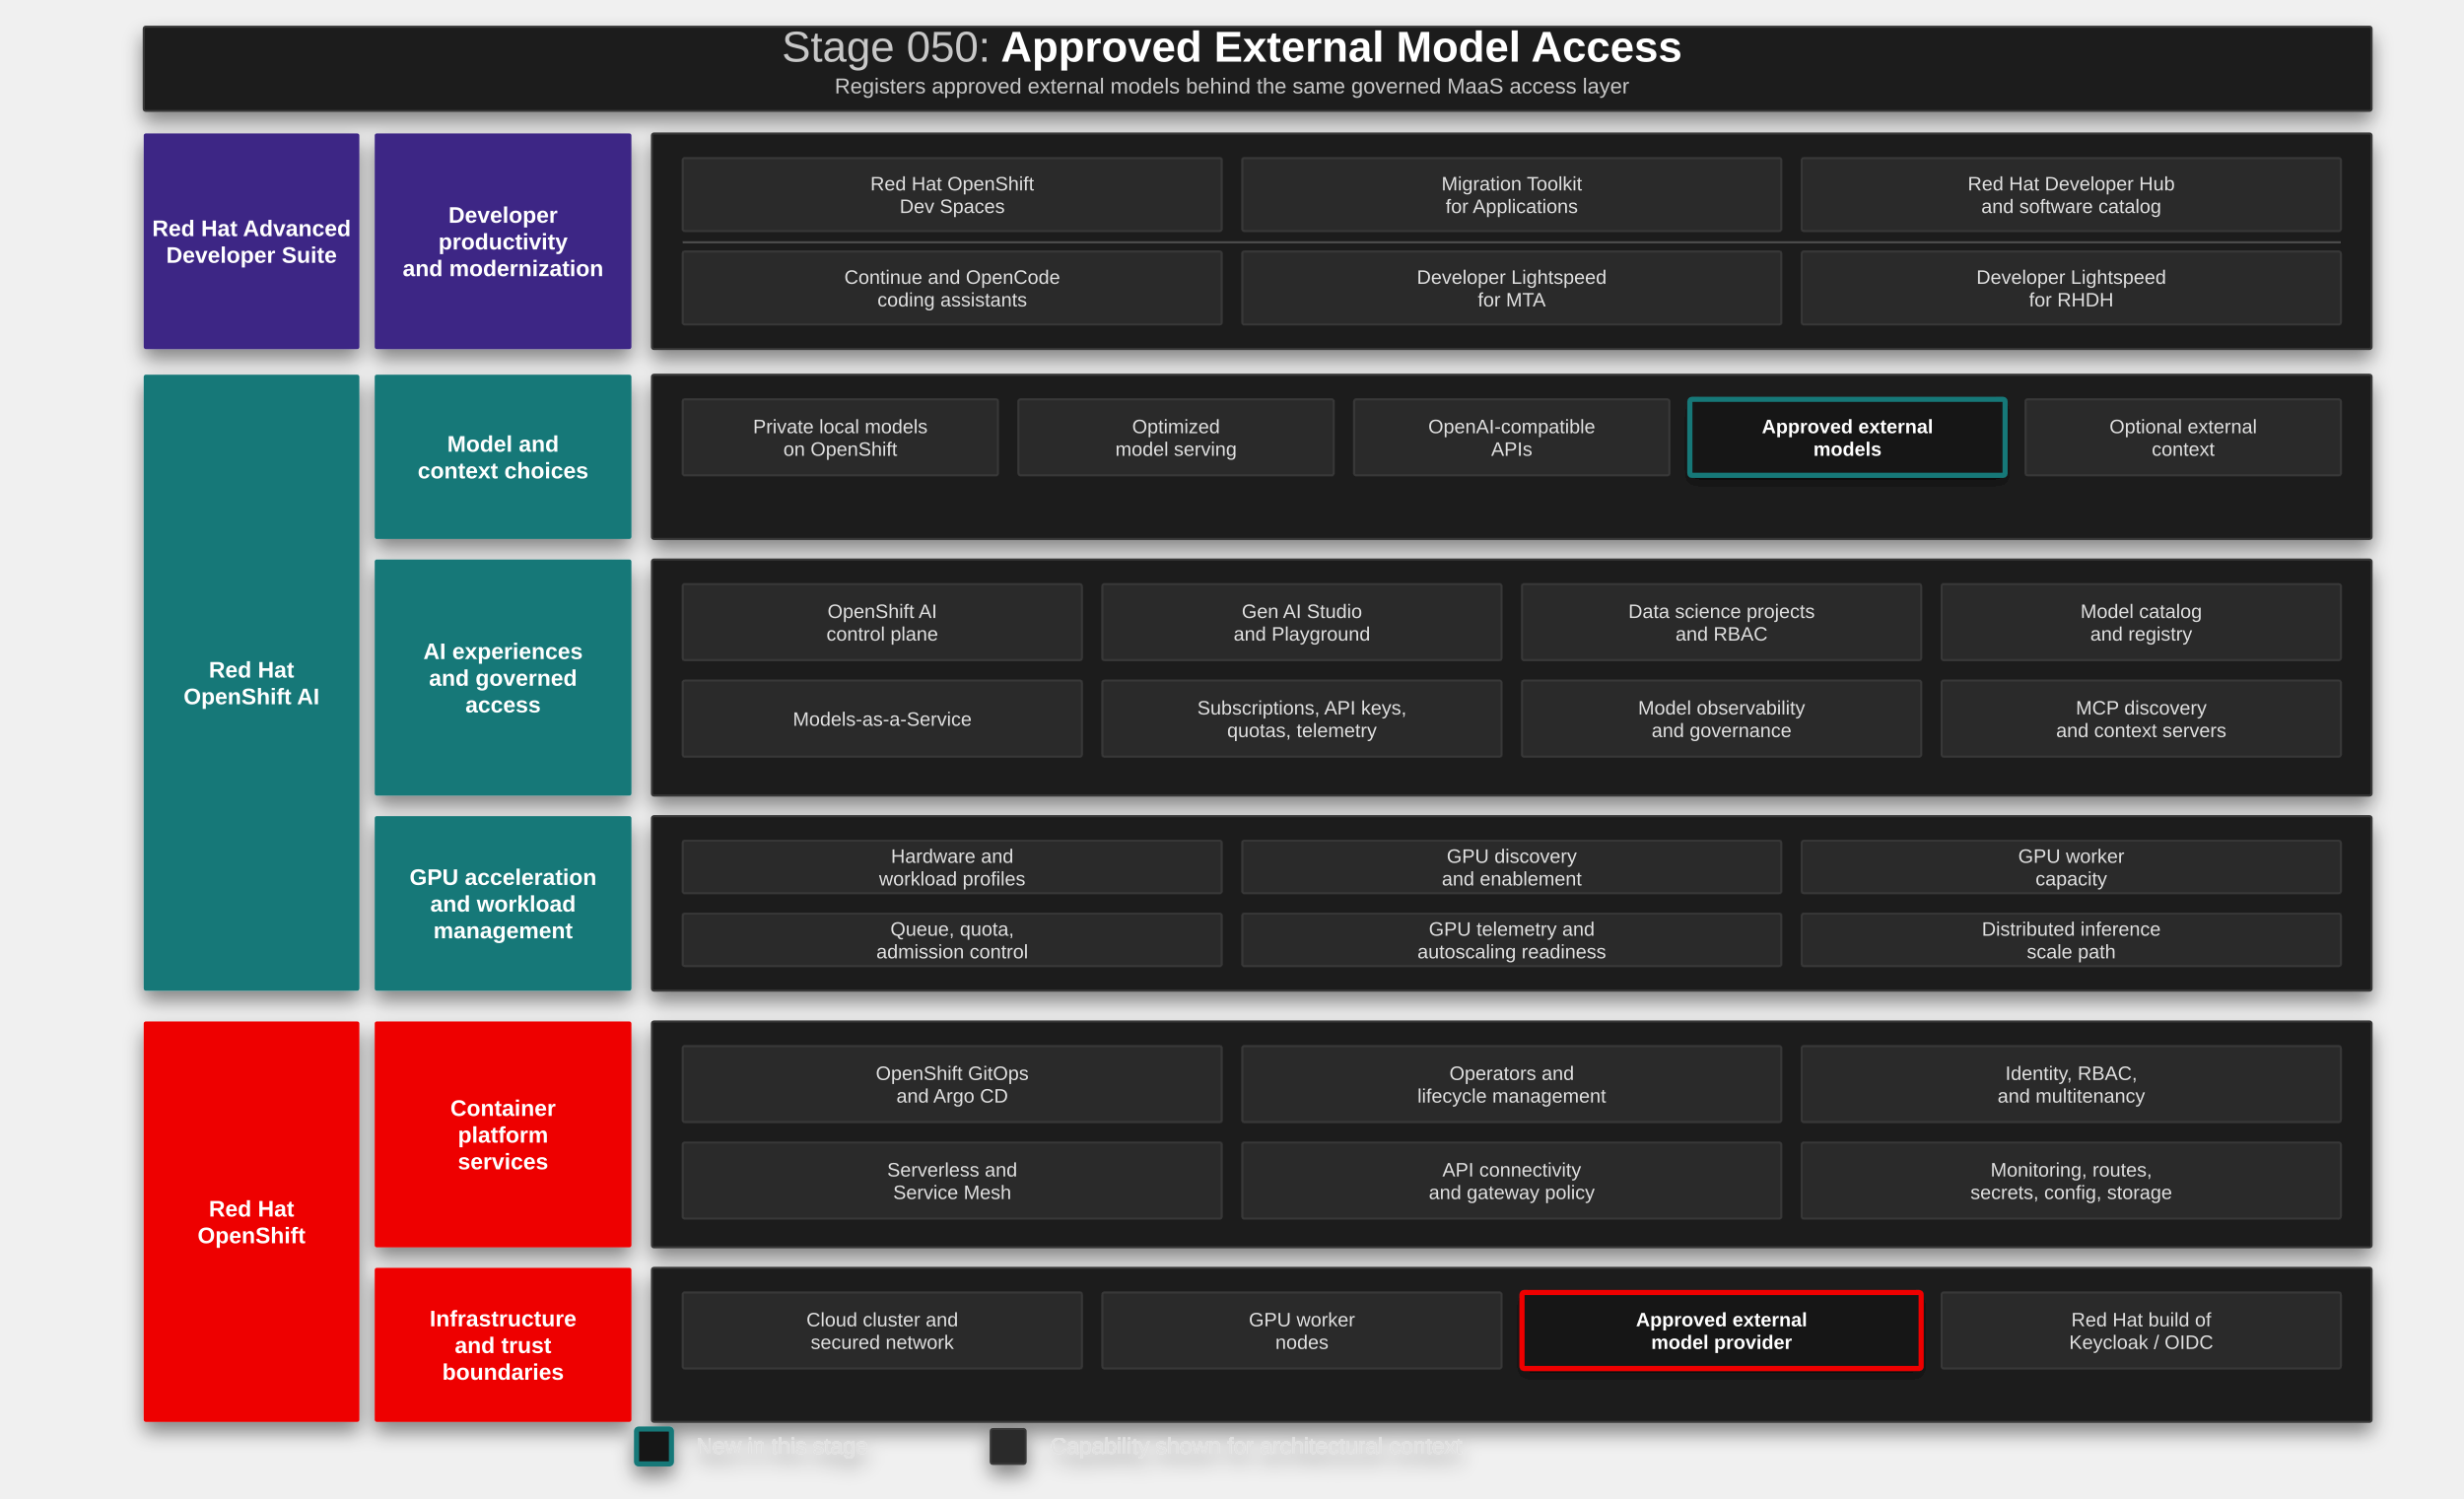
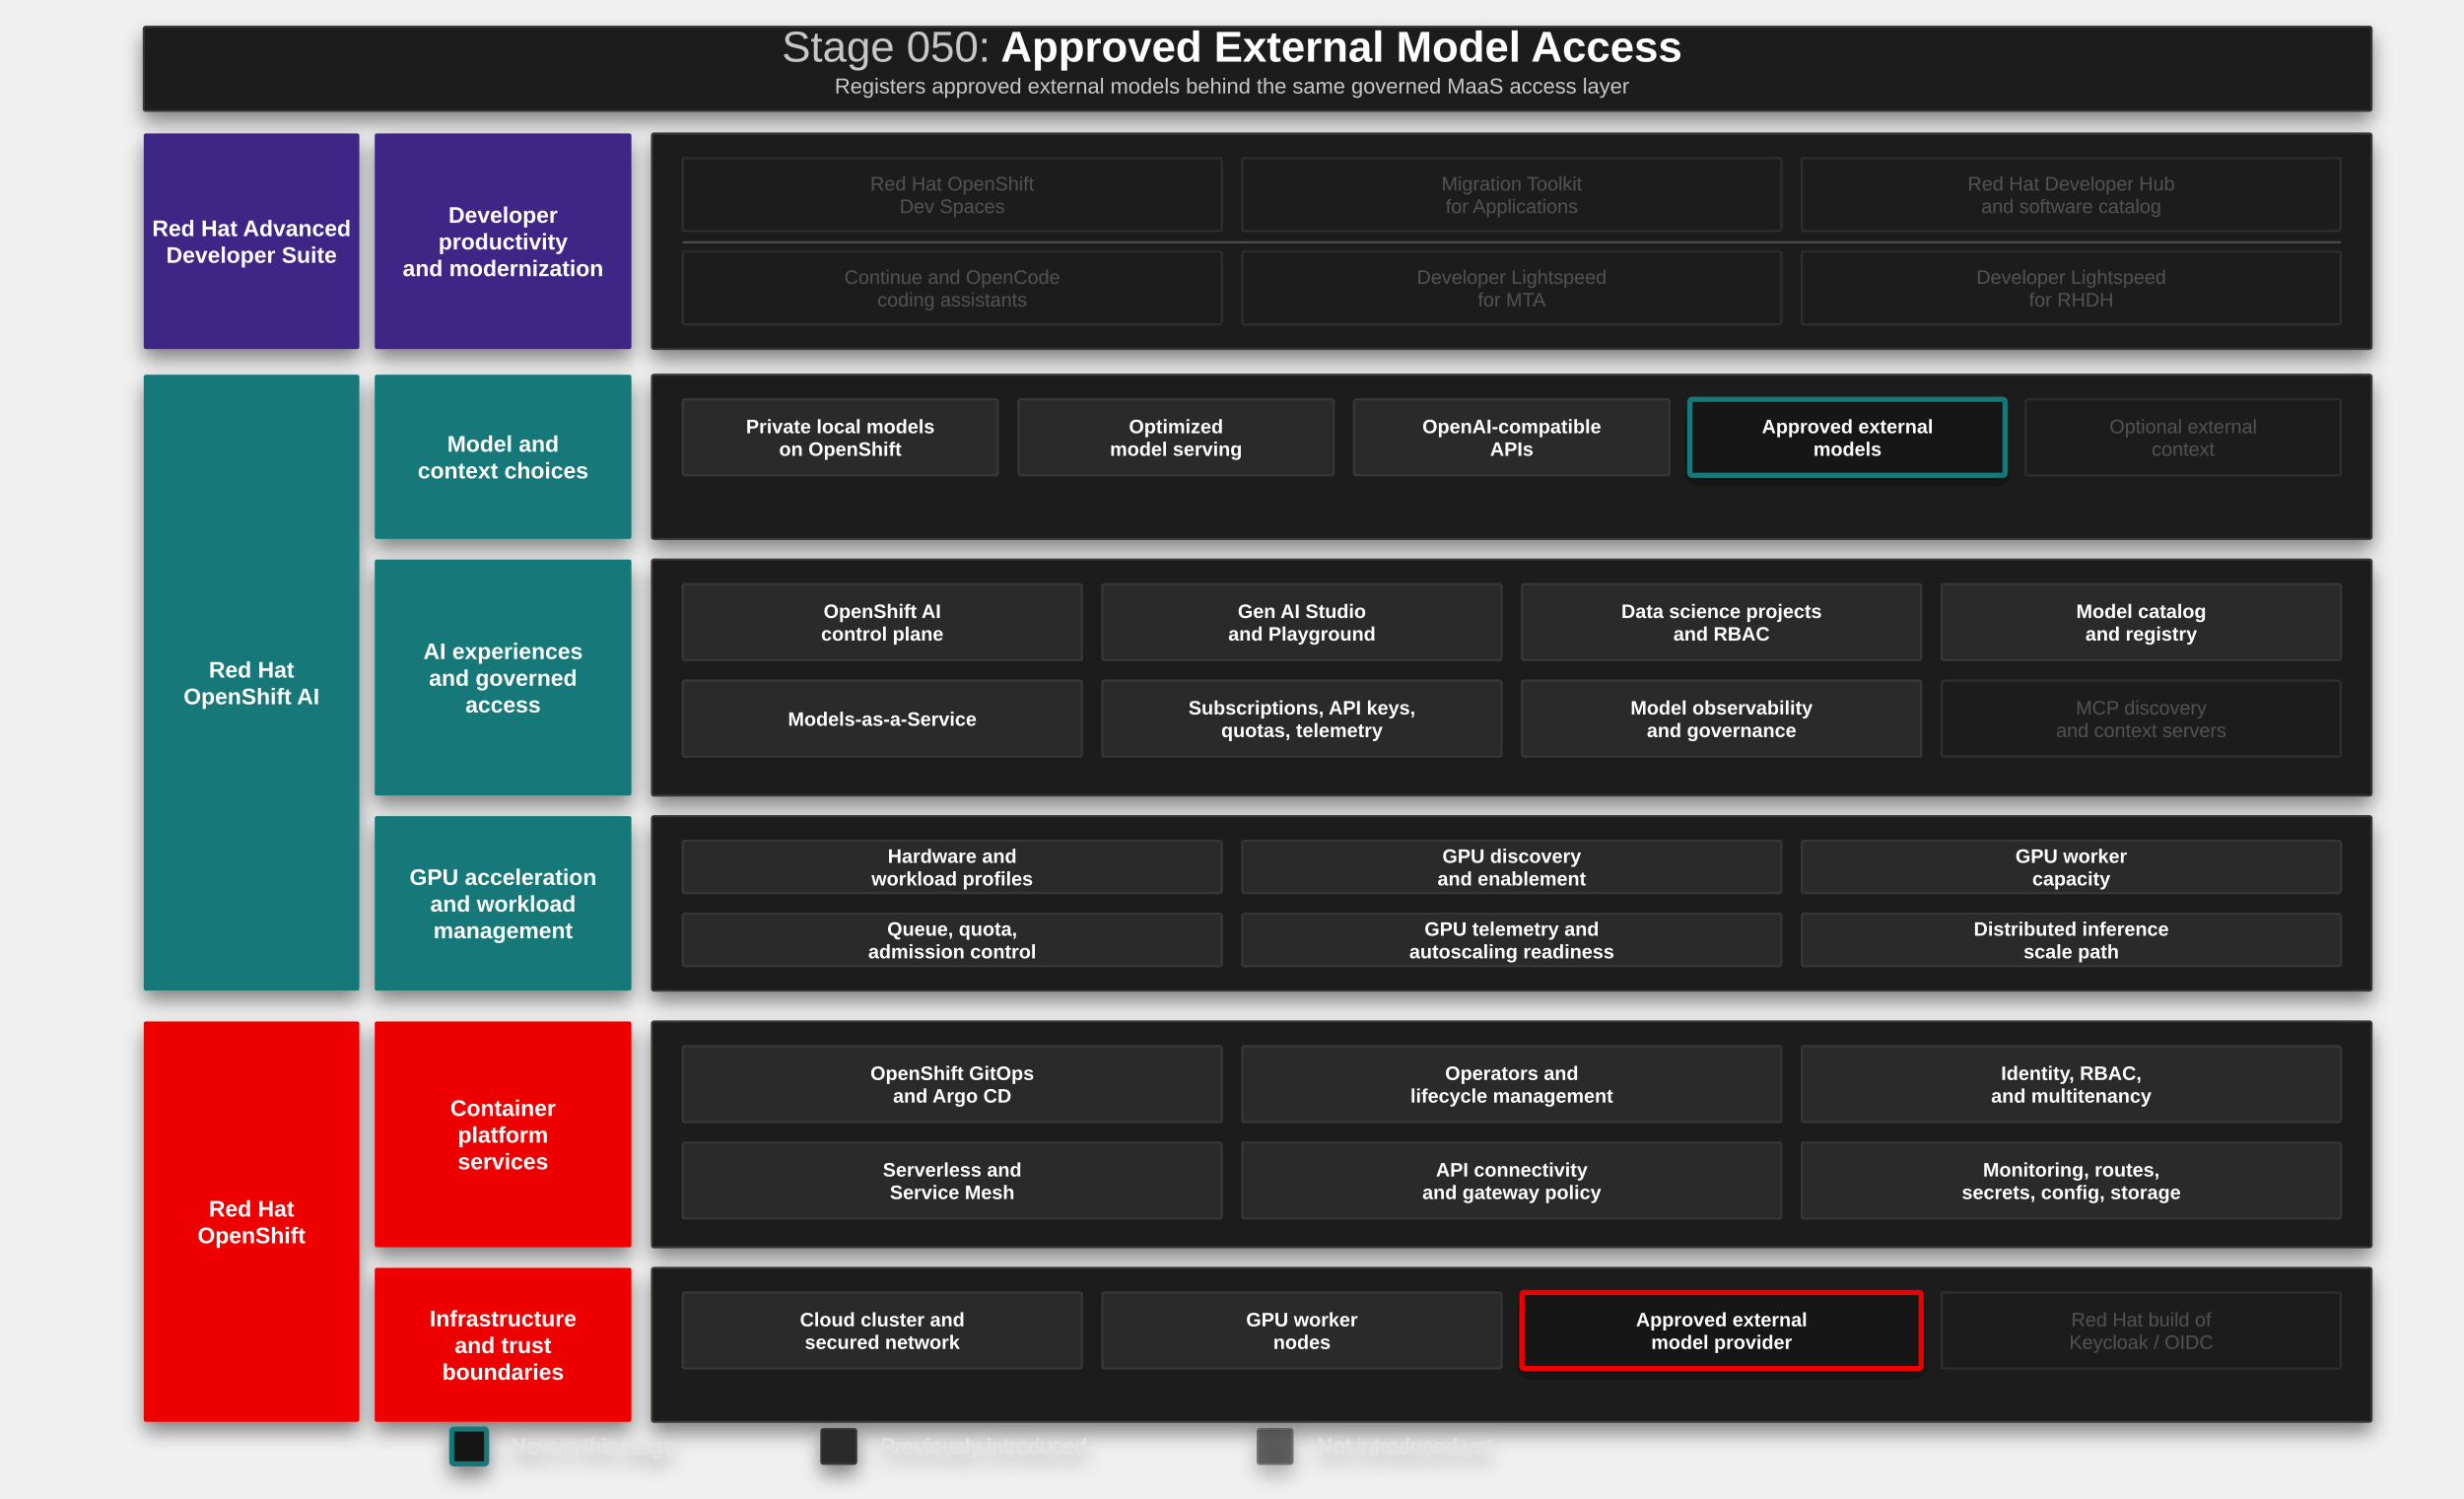
<svg xmlns="http://www.w3.org/2000/svg" width="2400" height="1460" viewBox="0 0 2400 1460" role="img" aria-labelledby="title desc">
  <style>.display{font-family:'Red Hat Display','Arial',sans-serif}.body{font-family:'Red Hat Text','Arial',sans-serif}</style>
  <defs>
    <filter id="lift" x="-20%" y="-20%" width="140%" height="140%">
      <feDropShadow dx="0" dy="6" stdDeviation="5" flood-color="#000" flood-opacity="0.55" />
    </filter>
    <filter id="panelShadow" x="-8%" y="-8%" width="116%" height="116%">
      <feDropShadow dx="0" dy="10" stdDeviation="9" flood-color="#000" flood-opacity="0.45" />
    </filter>
  </defs>
  <g filter="url(#panelShadow)">
    <rect x="140" y="26" width="2170" height="82" rx="2" fill="#1f1f1f" stroke="#383838" stroke-width="2" />
    <text x="1200" y="60" class="display" font-size="42" fill="#ffffff" font-weight="700" text-anchor="middle">
      <tspan fill="#c7c7c7" font-weight="500">Stage 050:</tspan> Approved External Model Access</text>
    <text x="1200" y="91" class="body" font-size="21" fill="#c7c7c7" text-anchor="middle">Registers approved external models behind the same governed MaaS access layer</text>
    <rect x="140" y="130" width="210" height="210" rx="2" fill="#3d2785" stroke="#3d2785" stroke-width="0" />
    <text x="245" y="230" class="body" font-size="22" fill="#ffffff" font-weight="700" text-anchor="middle">Red Hat Advanced</text>
    <text x="245" y="256" class="body" font-size="22" fill="#ffffff" font-weight="700" text-anchor="middle">Developer Suite</text>
    <rect x="140" y="365" width="210" height="600" rx="2" fill="#147878" stroke="#147878" stroke-width="0" />
    <text x="245" y="660" class="body" font-size="22" fill="#ffffff" font-weight="700" text-anchor="middle">Red Hat</text>
    <text x="245" y="686" class="body" font-size="22" fill="#ffffff" font-weight="700" text-anchor="middle">OpenShift AI</text>
    <rect x="140" y="995" width="210" height="390" rx="2" fill="#ee0000" stroke="#ee0000" stroke-width="0" />
    <text x="245" y="1185" class="body" font-size="22" fill="#ffffff" font-weight="700" text-anchor="middle">Red Hat</text>
    <text x="245" y="1211" class="body" font-size="22" fill="#ffffff" font-weight="700" text-anchor="middle">OpenShift</text>
    <rect x="365" y="130" width="250" height="210" rx="2" fill="#3d2785" stroke="#3d2785" stroke-width="0" />
    <text x="490" y="217" class="body" font-size="22" fill="#ffffff" font-weight="700" text-anchor="middle">Developer</text>
    <text x="490" y="243" class="body" font-size="22" fill="#ffffff" font-weight="700" text-anchor="middle">productivity</text>
    <text x="490" y="269" class="body" font-size="22" fill="#ffffff" font-weight="700" text-anchor="middle">and modernization</text>
    <rect x="635" y="130" width="1675" height="210" rx="2" fill="#1f1f1f" stroke="#383838" stroke-width="2" />
-     <g>
-       <rect x="665" y="154" width="525" height="71" rx="2" fill="#292929" stroke="#383838" stroke-width="2" />
-       <text x="927.5" y="185.5" class="body" font-size="19" fill="#e0e0e0" font-weight="450" text-anchor="middle">Red Hat OpenShift</text>
-       <text x="927.5" y="207.5" class="body" font-size="19" fill="#e0e0e0" font-weight="450" text-anchor="middle">Dev Spaces</text>
-     </g>
-     <g>
-       <rect x="1210" y="154" width="525" height="71" rx="2" fill="#292929" stroke="#383838" stroke-width="2" />
-       <text x="1472.5" y="185.5" class="body" font-size="19" fill="#e0e0e0" font-weight="450" text-anchor="middle">Migration Toolkit</text>
-       <text x="1472.5" y="207.5" class="body" font-size="19" fill="#e0e0e0" font-weight="450" text-anchor="middle">for Applications</text>
-     </g>
-     <g>
-       <rect x="1755" y="154" width="525" height="71" rx="2" fill="#292929" stroke="#383838" stroke-width="2" />
-       <text x="2017.5" y="185.5" class="body" font-size="19" fill="#e0e0e0" font-weight="450" text-anchor="middle">Red Hat Developer Hub</text>
-       <text x="2017.5" y="207.5" class="body" font-size="19" fill="#e0e0e0" font-weight="450" text-anchor="middle">and software catalog</text>
-     </g>
-     <g>
-       <rect x="665" y="245" width="525" height="71" rx="2" fill="#292929" stroke="#383838" stroke-width="2" />
-       <text x="927.5" y="276.5" class="body" font-size="19" fill="#e0e0e0" font-weight="450" text-anchor="middle">Continue and OpenCode</text>
-       <text x="927.5" y="298.5" class="body" font-size="19" fill="#e0e0e0" font-weight="450" text-anchor="middle">coding assistants</text>
-     </g>
-     <g>
-       <rect x="1210" y="245" width="525" height="71" rx="2" fill="#292929" stroke="#383838" stroke-width="2" />
-       <text x="1472.5" y="276.5" class="body" font-size="19" fill="#e0e0e0" font-weight="450" text-anchor="middle">Developer Lightspeed</text>
-       <text x="1472.5" y="298.5" class="body" font-size="19" fill="#e0e0e0" font-weight="450" text-anchor="middle">for MTA</text>
-     </g>
-     <g>
-       <rect x="1755" y="245" width="525" height="71" rx="2" fill="#292929" stroke="#383838" stroke-width="2" />
-       <text x="2017.5" y="276.5" class="body" font-size="19" fill="#e0e0e0" font-weight="450" text-anchor="middle">Developer Lightspeed</text>
-       <text x="2017.5" y="298.5" class="body" font-size="19" fill="#e0e0e0" font-weight="450" text-anchor="middle">for RHDH</text>
+     <g opacity="0.62">
+       <rect x="665" y="154" width="525" height="71" rx="2" fill="#1f1f1f" stroke="#383838" stroke-width="2" />
+       <text x="927.5" y="185.5" class="body" font-size="19" fill="#707070" font-weight="450" text-anchor="middle">Red Hat OpenShift</text>
+       <text x="927.5" y="207.5" class="body" font-size="19" fill="#707070" font-weight="450" text-anchor="middle">Dev Spaces</text>
+     </g>
+     <g opacity="0.62">
+       <rect x="1210" y="154" width="525" height="71" rx="2" fill="#1f1f1f" stroke="#383838" stroke-width="2" />
+       <text x="1472.5" y="185.5" class="body" font-size="19" fill="#707070" font-weight="450" text-anchor="middle">Migration Toolkit</text>
+       <text x="1472.5" y="207.5" class="body" font-size="19" fill="#707070" font-weight="450" text-anchor="middle">for Applications</text>
+     </g>
+     <g opacity="0.62">
+       <rect x="1755" y="154" width="525" height="71" rx="2" fill="#1f1f1f" stroke="#383838" stroke-width="2" />
+       <text x="2017.5" y="185.5" class="body" font-size="19" fill="#707070" font-weight="450" text-anchor="middle">Red Hat Developer Hub</text>
+       <text x="2017.5" y="207.5" class="body" font-size="19" fill="#707070" font-weight="450" text-anchor="middle">and software catalog</text>
+     </g>
+     <g opacity="0.62">
+       <rect x="665" y="245" width="525" height="71" rx="2" fill="#1f1f1f" stroke="#383838" stroke-width="2" />
+       <text x="927.5" y="276.5" class="body" font-size="19" fill="#707070" font-weight="450" text-anchor="middle">Continue and OpenCode</text>
+       <text x="927.5" y="298.5" class="body" font-size="19" fill="#707070" font-weight="450" text-anchor="middle">coding assistants</text>
+     </g>
+     <g opacity="0.62">
+       <rect x="1210" y="245" width="525" height="71" rx="2" fill="#1f1f1f" stroke="#383838" stroke-width="2" />
+       <text x="1472.5" y="276.5" class="body" font-size="19" fill="#707070" font-weight="450" text-anchor="middle">Developer Lightspeed</text>
+       <text x="1472.5" y="298.5" class="body" font-size="19" fill="#707070" font-weight="450" text-anchor="middle">for MTA</text>
+     </g>
+     <g opacity="0.62">
+       <rect x="1755" y="245" width="525" height="71" rx="2" fill="#1f1f1f" stroke="#383838" stroke-width="2" />
+       <text x="2017.5" y="276.5" class="body" font-size="19" fill="#707070" font-weight="450" text-anchor="middle">Developer Lightspeed</text>
+       <text x="2017.5" y="298.5" class="body" font-size="19" fill="#707070" font-weight="450" text-anchor="middle">for RHDH</text>
    </g>
    <line x1="665" y1="236" x2="2280" y2="236" stroke="#4d4d4d" stroke-width="2" />
    <rect x="365" y="365" width="250" height="160" rx="2" fill="#147878" stroke="#147878" stroke-width="0" />
    <text x="490" y="440" class="body" font-size="22" fill="#ffffff" font-weight="700" text-anchor="middle">Model and</text>
    <text x="490" y="466" class="body" font-size="22" fill="#ffffff" font-weight="700" text-anchor="middle">context choices</text>
    <rect x="635" y="365" width="1675" height="160" rx="2" fill="#1f1f1f" stroke="#383838" stroke-width="2" />
    <g>
      <rect x="665" y="389" width="307" height="74" rx="2" fill="#292929" stroke="#383838" stroke-width="2" />
-       <text x="818.5" y="422" class="body" font-size="19" fill="#e0e0e0" font-weight="450" text-anchor="middle">Private local models</text>
-       <text x="818.5" y="444" class="body" font-size="19" fill="#e0e0e0" font-weight="450" text-anchor="middle">on OpenShift</text>
+       <text x="818.5" y="422" class="body" font-size="19" fill="#ffffff" font-weight="550" text-anchor="middle">Private local models</text>
+       <text x="818.5" y="444" class="body" font-size="19" fill="#ffffff" font-weight="550" text-anchor="middle">on OpenShift</text>
    </g>
    <g>
      <rect x="992" y="389" width="307" height="74" rx="2" fill="#292929" stroke="#383838" stroke-width="2" />
-       <text x="1145.5" y="422" class="body" font-size="19" fill="#e0e0e0" font-weight="450" text-anchor="middle">Optimized</text>
-       <text x="1145.5" y="444" class="body" font-size="19" fill="#e0e0e0" font-weight="450" text-anchor="middle">model serving</text>
+       <text x="1145.5" y="422" class="body" font-size="19" fill="#ffffff" font-weight="550" text-anchor="middle">Optimized</text>
+       <text x="1145.5" y="444" class="body" font-size="19" fill="#ffffff" font-weight="550" text-anchor="middle">model serving</text>
    </g>
    <g>
      <rect x="1319" y="389" width="307" height="74" rx="2" fill="#292929" stroke="#383838" stroke-width="2" />
-       <text x="1472.5" y="422" class="body" font-size="19" fill="#e0e0e0" font-weight="450" text-anchor="middle">OpenAI-compatible</text>
-       <text x="1472.5" y="444" class="body" font-size="19" fill="#e0e0e0" font-weight="450" text-anchor="middle">APIs</text>
+       <text x="1472.5" y="422" class="body" font-size="19" fill="#ffffff" font-weight="550" text-anchor="middle">OpenAI-compatible</text>
+       <text x="1472.5" y="444" class="body" font-size="19" fill="#ffffff" font-weight="550" text-anchor="middle">APIs</text>
    </g>
    <g filter="url(#lift)">
      <rect x="1646" y="389" width="307" height="74" rx="2" fill="#151515" stroke="#147878" stroke-width="5" />
      <text x="1799.5" y="422" class="body" font-size="19" fill="#ffffff" font-weight="700" text-anchor="middle">Approved external</text>
      <text x="1799.5" y="444" class="body" font-size="19" fill="#ffffff" font-weight="700" text-anchor="middle">models</text>
    </g>
-     <g>
-       <rect x="1973" y="389" width="307" height="74" rx="2" fill="#292929" stroke="#383838" stroke-width="2" />
-       <text x="2126.5" y="422" class="body" font-size="19" fill="#e0e0e0" font-weight="450" text-anchor="middle">Optional external</text>
-       <text x="2126.5" y="444" class="body" font-size="19" fill="#e0e0e0" font-weight="450" text-anchor="middle">context</text>
+     <g opacity="0.62">
+       <rect x="1973" y="389" width="307" height="74" rx="2" fill="#1f1f1f" stroke="#383838" stroke-width="2" />
+       <text x="2126.5" y="422" class="body" font-size="19" fill="#707070" font-weight="450" text-anchor="middle">Optional external</text>
+       <text x="2126.5" y="444" class="body" font-size="19" fill="#707070" font-weight="450" text-anchor="middle">context</text>
    </g>
    <rect x="365" y="545" width="250" height="230" rx="2" fill="#147878" stroke="#147878" stroke-width="0" />
    <text x="490" y="642" class="body" font-size="22" fill="#ffffff" font-weight="700" text-anchor="middle">AI experiences</text>
    <text x="490" y="668" class="body" font-size="22" fill="#ffffff" font-weight="700" text-anchor="middle">and governed</text>
    <text x="490" y="694" class="body" font-size="22" fill="#ffffff" font-weight="700" text-anchor="middle">access</text>
    <rect x="635" y="545" width="1675" height="230" rx="2" fill="#1f1f1f" stroke="#383838" stroke-width="2" />
    <g>
      <rect x="665" y="569" width="388.75" height="74" rx="2" fill="#292929" stroke="#383838" stroke-width="2" />
-       <text x="859.375" y="602" class="body" font-size="19" fill="#e0e0e0" font-weight="450" text-anchor="middle">OpenShift AI</text>
-       <text x="859.375" y="624" class="body" font-size="19" fill="#e0e0e0" font-weight="450" text-anchor="middle">control plane</text>
+       <text x="859.375" y="602" class="body" font-size="19" fill="#ffffff" font-weight="550" text-anchor="middle">OpenShift AI</text>
+       <text x="859.375" y="624" class="body" font-size="19" fill="#ffffff" font-weight="550" text-anchor="middle">control plane</text>
    </g>
    <g>
      <rect x="1073.75" y="569" width="388.75" height="74" rx="2" fill="#292929" stroke="#383838" stroke-width="2" />
-       <text x="1268.125" y="602" class="body" font-size="19" fill="#e0e0e0" font-weight="450" text-anchor="middle">Gen AI Studio</text>
-       <text x="1268.125" y="624" class="body" font-size="19" fill="#e0e0e0" font-weight="450" text-anchor="middle">and Playground</text>
+       <text x="1268.125" y="602" class="body" font-size="19" fill="#ffffff" font-weight="550" text-anchor="middle">Gen AI Studio</text>
+       <text x="1268.125" y="624" class="body" font-size="19" fill="#ffffff" font-weight="550" text-anchor="middle">and Playground</text>
    </g>
    <g>
      <rect x="1482.5" y="569" width="388.75" height="74" rx="2" fill="#292929" stroke="#383838" stroke-width="2" />
-       <text x="1676.875" y="602" class="body" font-size="19" fill="#e0e0e0" font-weight="450" text-anchor="middle">Data science projects</text>
-       <text x="1676.875" y="624" class="body" font-size="19" fill="#e0e0e0" font-weight="450" text-anchor="middle">and RBAC</text>
+       <text x="1676.875" y="602" class="body" font-size="19" fill="#ffffff" font-weight="550" text-anchor="middle">Data science projects</text>
+       <text x="1676.875" y="624" class="body" font-size="19" fill="#ffffff" font-weight="550" text-anchor="middle">and RBAC</text>
    </g>
    <g>
      <rect x="1891.25" y="569" width="388.75" height="74" rx="2" fill="#292929" stroke="#383838" stroke-width="2" />
-       <text x="2085.625" y="602" class="body" font-size="19" fill="#e0e0e0" font-weight="450" text-anchor="middle">Model catalog</text>
-       <text x="2085.625" y="624" class="body" font-size="19" fill="#e0e0e0" font-weight="450" text-anchor="middle">and registry</text>
+       <text x="2085.625" y="602" class="body" font-size="19" fill="#ffffff" font-weight="550" text-anchor="middle">Model catalog</text>
+       <text x="2085.625" y="624" class="body" font-size="19" fill="#ffffff" font-weight="550" text-anchor="middle">and registry</text>
    </g>
    <g>
      <rect x="665" y="663" width="388.75" height="74" rx="2" fill="#292929" stroke="#383838" stroke-width="2" />
-       <text x="859.375" y="707" class="body" font-size="19" fill="#e0e0e0" font-weight="450" text-anchor="middle">Models-as-a-Service</text>
+       <text x="859.375" y="707" class="body" font-size="19" fill="#ffffff" font-weight="550" text-anchor="middle">Models-as-a-Service</text>
    </g>
    <g>
      <rect x="1073.75" y="663" width="388.75" height="74" rx="2" fill="#292929" stroke="#383838" stroke-width="2" />
-       <text x="1268.125" y="696" class="body" font-size="19" fill="#e0e0e0" font-weight="450" text-anchor="middle">Subscriptions, API keys,</text>
-       <text x="1268.125" y="718" class="body" font-size="19" fill="#e0e0e0" font-weight="450" text-anchor="middle">quotas, telemetry</text>
+       <text x="1268.125" y="696" class="body" font-size="19" fill="#ffffff" font-weight="550" text-anchor="middle">Subscriptions, API keys,</text>
+       <text x="1268.125" y="718" class="body" font-size="19" fill="#ffffff" font-weight="550" text-anchor="middle">quotas, telemetry</text>
    </g>
    <g>
      <rect x="1482.5" y="663" width="388.75" height="74" rx="2" fill="#292929" stroke="#383838" stroke-width="2" />
-       <text x="1676.875" y="696" class="body" font-size="19" fill="#e0e0e0" font-weight="450" text-anchor="middle">Model observability</text>
-       <text x="1676.875" y="718" class="body" font-size="19" fill="#e0e0e0" font-weight="450" text-anchor="middle">and governance</text>
-     </g>
-     <g>
-       <rect x="1891.25" y="663" width="388.75" height="74" rx="2" fill="#292929" stroke="#383838" stroke-width="2" />
-       <text x="2085.625" y="696" class="body" font-size="19" fill="#e0e0e0" font-weight="450" text-anchor="middle">MCP discovery</text>
-       <text x="2085.625" y="718" class="body" font-size="19" fill="#e0e0e0" font-weight="450" text-anchor="middle">and context servers</text>
+       <text x="1676.875" y="696" class="body" font-size="19" fill="#ffffff" font-weight="550" text-anchor="middle">Model observability</text>
+       <text x="1676.875" y="718" class="body" font-size="19" fill="#ffffff" font-weight="550" text-anchor="middle">and governance</text>
+     </g>
+     <g opacity="0.62">
+       <rect x="1891.25" y="663" width="388.75" height="74" rx="2" fill="#1f1f1f" stroke="#383838" stroke-width="2" />
+       <text x="2085.625" y="696" class="body" font-size="19" fill="#707070" font-weight="450" text-anchor="middle">MCP discovery</text>
+       <text x="2085.625" y="718" class="body" font-size="19" fill="#707070" font-weight="450" text-anchor="middle">and context servers</text>
    </g>
    <rect x="365" y="795" width="250" height="170" rx="2" fill="#147878" stroke="#147878" stroke-width="0" />
    <text x="490" y="862" class="body" font-size="22" fill="#ffffff" font-weight="700" text-anchor="middle">GPU acceleration</text>
    <text x="490" y="888" class="body" font-size="22" fill="#ffffff" font-weight="700" text-anchor="middle">and workload</text>
    <text x="490" y="914" class="body" font-size="22" fill="#ffffff" font-weight="700" text-anchor="middle">management</text>
    <rect x="635" y="795" width="1675" height="170" rx="2" fill="#1f1f1f" stroke="#383838" stroke-width="2" />
    <g>
      <rect x="665" y="819" width="525" height="51" rx="2" fill="#292929" stroke="#383838" stroke-width="2" />
-       <text x="927.5" y="840.5" class="body" font-size="19" fill="#e0e0e0" font-weight="450" text-anchor="middle">Hardware and</text>
-       <text x="927.5" y="862.5" class="body" font-size="19" fill="#e0e0e0" font-weight="450" text-anchor="middle">workload profiles</text>
+       <text x="927.5" y="840.5" class="body" font-size="19" fill="#ffffff" font-weight="550" text-anchor="middle">Hardware and</text>
+       <text x="927.5" y="862.5" class="body" font-size="19" fill="#ffffff" font-weight="550" text-anchor="middle">workload profiles</text>
    </g>
    <g>
      <rect x="1210" y="819" width="525" height="51" rx="2" fill="#292929" stroke="#383838" stroke-width="2" />
-       <text x="1472.5" y="840.5" class="body" font-size="19" fill="#e0e0e0" font-weight="450" text-anchor="middle">GPU discovery</text>
-       <text x="1472.5" y="862.5" class="body" font-size="19" fill="#e0e0e0" font-weight="450" text-anchor="middle">and enablement</text>
+       <text x="1472.5" y="840.5" class="body" font-size="19" fill="#ffffff" font-weight="550" text-anchor="middle">GPU discovery</text>
+       <text x="1472.5" y="862.5" class="body" font-size="19" fill="#ffffff" font-weight="550" text-anchor="middle">and enablement</text>
    </g>
    <g>
      <rect x="1755" y="819" width="525" height="51" rx="2" fill="#292929" stroke="#383838" stroke-width="2" />
-       <text x="2017.5" y="840.5" class="body" font-size="19" fill="#e0e0e0" font-weight="450" text-anchor="middle">GPU worker</text>
-       <text x="2017.5" y="862.5" class="body" font-size="19" fill="#e0e0e0" font-weight="450" text-anchor="middle">capacity</text>
+       <text x="2017.5" y="840.5" class="body" font-size="19" fill="#ffffff" font-weight="550" text-anchor="middle">GPU worker</text>
+       <text x="2017.5" y="862.5" class="body" font-size="19" fill="#ffffff" font-weight="550" text-anchor="middle">capacity</text>
    </g>
    <g>
      <rect x="665" y="890" width="525" height="51" rx="2" fill="#292929" stroke="#383838" stroke-width="2" />
-       <text x="927.5" y="911.5" class="body" font-size="19" fill="#e0e0e0" font-weight="450" text-anchor="middle">Queue, quota,</text>
-       <text x="927.5" y="933.5" class="body" font-size="19" fill="#e0e0e0" font-weight="450" text-anchor="middle">admission control</text>
+       <text x="927.5" y="911.5" class="body" font-size="19" fill="#ffffff" font-weight="550" text-anchor="middle">Queue, quota,</text>
+       <text x="927.5" y="933.5" class="body" font-size="19" fill="#ffffff" font-weight="550" text-anchor="middle">admission control</text>
    </g>
    <g>
      <rect x="1210" y="890" width="525" height="51" rx="2" fill="#292929" stroke="#383838" stroke-width="2" />
-       <text x="1472.5" y="911.5" class="body" font-size="19" fill="#e0e0e0" font-weight="450" text-anchor="middle">GPU telemetry and</text>
-       <text x="1472.5" y="933.5" class="body" font-size="19" fill="#e0e0e0" font-weight="450" text-anchor="middle">autoscaling readiness</text>
+       <text x="1472.5" y="911.5" class="body" font-size="19" fill="#ffffff" font-weight="550" text-anchor="middle">GPU telemetry and</text>
+       <text x="1472.5" y="933.5" class="body" font-size="19" fill="#ffffff" font-weight="550" text-anchor="middle">autoscaling readiness</text>
    </g>
    <g>
      <rect x="1755" y="890" width="525" height="51" rx="2" fill="#292929" stroke="#383838" stroke-width="2" />
-       <text x="2017.5" y="911.5" class="body" font-size="19" fill="#e0e0e0" font-weight="450" text-anchor="middle">Distributed inference</text>
-       <text x="2017.5" y="933.5" class="body" font-size="19" fill="#e0e0e0" font-weight="450" text-anchor="middle">scale path</text>
+       <text x="2017.5" y="911.5" class="body" font-size="19" fill="#ffffff" font-weight="550" text-anchor="middle">Distributed inference</text>
+       <text x="2017.5" y="933.5" class="body" font-size="19" fill="#ffffff" font-weight="550" text-anchor="middle">scale path</text>
    </g>
    <rect x="365" y="995" width="250" height="220" rx="2" fill="#ee0000" stroke="#ee0000" stroke-width="0" />
    <text x="490" y="1087" class="body" font-size="22" fill="#ffffff" font-weight="700" text-anchor="middle">Container</text>
    <text x="490" y="1113" class="body" font-size="22" fill="#ffffff" font-weight="700" text-anchor="middle">platform</text>
    <text x="490" y="1139" class="body" font-size="22" fill="#ffffff" font-weight="700" text-anchor="middle">services</text>
    <rect x="635" y="995" width="1675" height="220" rx="2" fill="#1f1f1f" stroke="#383838" stroke-width="2" />
    <g>
      <rect x="665" y="1019" width="525" height="74" rx="2" fill="#292929" stroke="#383838" stroke-width="2" />
-       <text x="927.5" y="1052" class="body" font-size="19" fill="#e0e0e0" font-weight="450" text-anchor="middle">OpenShift GitOps</text>
-       <text x="927.5" y="1074" class="body" font-size="19" fill="#e0e0e0" font-weight="450" text-anchor="middle">and Argo CD</text>
+       <text x="927.5" y="1052" class="body" font-size="19" fill="#ffffff" font-weight="550" text-anchor="middle">OpenShift GitOps</text>
+       <text x="927.5" y="1074" class="body" font-size="19" fill="#ffffff" font-weight="550" text-anchor="middle">and Argo CD</text>
    </g>
    <g>
      <rect x="1210" y="1019" width="525" height="74" rx="2" fill="#292929" stroke="#383838" stroke-width="2" />
-       <text x="1472.5" y="1052" class="body" font-size="19" fill="#e0e0e0" font-weight="450" text-anchor="middle">Operators and</text>
-       <text x="1472.5" y="1074" class="body" font-size="19" fill="#e0e0e0" font-weight="450" text-anchor="middle">lifecycle management</text>
+       <text x="1472.5" y="1052" class="body" font-size="19" fill="#ffffff" font-weight="550" text-anchor="middle">Operators and</text>
+       <text x="1472.5" y="1074" class="body" font-size="19" fill="#ffffff" font-weight="550" text-anchor="middle">lifecycle management</text>
    </g>
    <g>
      <rect x="1755" y="1019" width="525" height="74" rx="2" fill="#292929" stroke="#383838" stroke-width="2" />
-       <text x="2017.5" y="1052" class="body" font-size="19" fill="#e0e0e0" font-weight="450" text-anchor="middle">Identity, RBAC,</text>
-       <text x="2017.5" y="1074" class="body" font-size="19" fill="#e0e0e0" font-weight="450" text-anchor="middle">and multitenancy</text>
+       <text x="2017.5" y="1052" class="body" font-size="19" fill="#ffffff" font-weight="550" text-anchor="middle">Identity, RBAC,</text>
+       <text x="2017.5" y="1074" class="body" font-size="19" fill="#ffffff" font-weight="550" text-anchor="middle">and multitenancy</text>
    </g>
    <g>
      <rect x="665" y="1113" width="525" height="74" rx="2" fill="#292929" stroke="#383838" stroke-width="2" />
-       <text x="927.5" y="1146" class="body" font-size="19" fill="#e0e0e0" font-weight="450" text-anchor="middle">Serverless and</text>
-       <text x="927.5" y="1168" class="body" font-size="19" fill="#e0e0e0" font-weight="450" text-anchor="middle">Service Mesh</text>
+       <text x="927.5" y="1146" class="body" font-size="19" fill="#ffffff" font-weight="550" text-anchor="middle">Serverless and</text>
+       <text x="927.5" y="1168" class="body" font-size="19" fill="#ffffff" font-weight="550" text-anchor="middle">Service Mesh</text>
    </g>
    <g>
      <rect x="1210" y="1113" width="525" height="74" rx="2" fill="#292929" stroke="#383838" stroke-width="2" />
-       <text x="1472.5" y="1146" class="body" font-size="19" fill="#e0e0e0" font-weight="450" text-anchor="middle">API connectivity</text>
-       <text x="1472.5" y="1168" class="body" font-size="19" fill="#e0e0e0" font-weight="450" text-anchor="middle">and gateway policy</text>
+       <text x="1472.5" y="1146" class="body" font-size="19" fill="#ffffff" font-weight="550" text-anchor="middle">API connectivity</text>
+       <text x="1472.5" y="1168" class="body" font-size="19" fill="#ffffff" font-weight="550" text-anchor="middle">and gateway policy</text>
    </g>
    <g>
      <rect x="1755" y="1113" width="525" height="74" rx="2" fill="#292929" stroke="#383838" stroke-width="2" />
-       <text x="2017.5" y="1146" class="body" font-size="19" fill="#e0e0e0" font-weight="450" text-anchor="middle">Monitoring, routes,</text>
-       <text x="2017.5" y="1168" class="body" font-size="19" fill="#e0e0e0" font-weight="450" text-anchor="middle">secrets, config, storage</text>
+       <text x="2017.5" y="1146" class="body" font-size="19" fill="#ffffff" font-weight="550" text-anchor="middle">Monitoring, routes,</text>
+       <text x="2017.5" y="1168" class="body" font-size="19" fill="#ffffff" font-weight="550" text-anchor="middle">secrets, config, storage</text>
    </g>
    <rect x="365" y="1235" width="250" height="150" rx="2" fill="#ee0000" stroke="#ee0000" stroke-width="0" />
    <text x="490" y="1292" class="body" font-size="22" fill="#ffffff" font-weight="700" text-anchor="middle">Infrastructure</text>
    <text x="490" y="1318" class="body" font-size="22" fill="#ffffff" font-weight="700" text-anchor="middle">and trust</text>
    <text x="490" y="1344" class="body" font-size="22" fill="#ffffff" font-weight="700" text-anchor="middle">boundaries</text>
    <rect x="635" y="1235" width="1675" height="150" rx="2" fill="#1f1f1f" stroke="#383838" stroke-width="2" />
    <g>
      <rect x="665" y="1259" width="388.75" height="74" rx="2" fill="#292929" stroke="#383838" stroke-width="2" />
-       <text x="859.375" y="1292" class="body" font-size="19" fill="#e0e0e0" font-weight="450" text-anchor="middle">Cloud cluster and</text>
-       <text x="859.375" y="1314" class="body" font-size="19" fill="#e0e0e0" font-weight="450" text-anchor="middle">secured network</text>
+       <text x="859.375" y="1292" class="body" font-size="19" fill="#ffffff" font-weight="550" text-anchor="middle">Cloud cluster and</text>
+       <text x="859.375" y="1314" class="body" font-size="19" fill="#ffffff" font-weight="550" text-anchor="middle">secured network</text>
    </g>
    <g>
      <rect x="1073.75" y="1259" width="388.75" height="74" rx="2" fill="#292929" stroke="#383838" stroke-width="2" />
-       <text x="1268.125" y="1292" class="body" font-size="19" fill="#e0e0e0" font-weight="450" text-anchor="middle">GPU worker</text>
-       <text x="1268.125" y="1314" class="body" font-size="19" fill="#e0e0e0" font-weight="450" text-anchor="middle">nodes</text>
+       <text x="1268.125" y="1292" class="body" font-size="19" fill="#ffffff" font-weight="550" text-anchor="middle">GPU worker</text>
+       <text x="1268.125" y="1314" class="body" font-size="19" fill="#ffffff" font-weight="550" text-anchor="middle">nodes</text>
    </g>
    <g filter="url(#lift)">
      <rect x="1482.5" y="1259" width="388.75" height="74" rx="2" fill="#151515" stroke="#ee0000" stroke-width="5" />
      <text x="1676.875" y="1292" class="body" font-size="19" fill="#ffffff" font-weight="700" text-anchor="middle">Approved external</text>
      <text x="1676.875" y="1314" class="body" font-size="19" fill="#ffffff" font-weight="700" text-anchor="middle">model provider</text>
    </g>
-     <g>
-       <rect x="1891.25" y="1259" width="388.75" height="74" rx="2" fill="#292929" stroke="#383838" stroke-width="2" />
-       <text x="2085.625" y="1292" class="body" font-size="19" fill="#e0e0e0" font-weight="450" text-anchor="middle">Red Hat build of</text>
-       <text x="2085.625" y="1314" class="body" font-size="19" fill="#e0e0e0" font-weight="450" text-anchor="middle">Keycloak / OIDC</text>
-     </g>
-     <rect x="620" y="1392" width="34" height="34" rx="2" fill="#151515" stroke="#147878" stroke-width="5" />
-     <text x="678" y="1416" class="body" font-size="22" fill="#e0e0e0">New in this stage</text>
-     <rect x="965" y="1392" width="34" height="34" rx="2" fill="#292929" stroke="#383838" stroke-width="2" />
-     <text x="1023" y="1416" class="body" font-size="22" fill="#e0e0e0">Capability shown for architectural context</text>
+     <g opacity="0.62">
+       <rect x="1891.25" y="1259" width="388.75" height="74" rx="2" fill="#1f1f1f" stroke="#383838" stroke-width="2" />
+       <text x="2085.625" y="1292" class="body" font-size="19" fill="#707070" font-weight="450" text-anchor="middle">Red Hat build of</text>
+       <text x="2085.625" y="1314" class="body" font-size="19" fill="#707070" font-weight="450" text-anchor="middle">Keycloak / OIDC</text>
+     </g>
+     <rect x="440" y="1392" width="34" height="34" rx="2" fill="#151515" stroke="#147878" stroke-width="5" />
+     <text x="498" y="1416" class="body" font-size="21" fill="#e0e0e0">New in this stage</text>
+     <rect x="800" y="1392" width="34" height="34" rx="2" fill="#292929" stroke="#383838" stroke-width="2" />
+     <text x="858" y="1416" class="body" font-size="21" fill="#e0e0e0">Previously introduced</text>
+     <rect x="1225" y="1392" width="34" height="34" rx="2" fill="#1f1f1f" stroke="#383838" stroke-width="2" opacity="0.62" />
+     <text x="1283" y="1416" class="body" font-size="21" fill="#e0e0e0">Not introduced yet</text>
  </g>
</svg>
